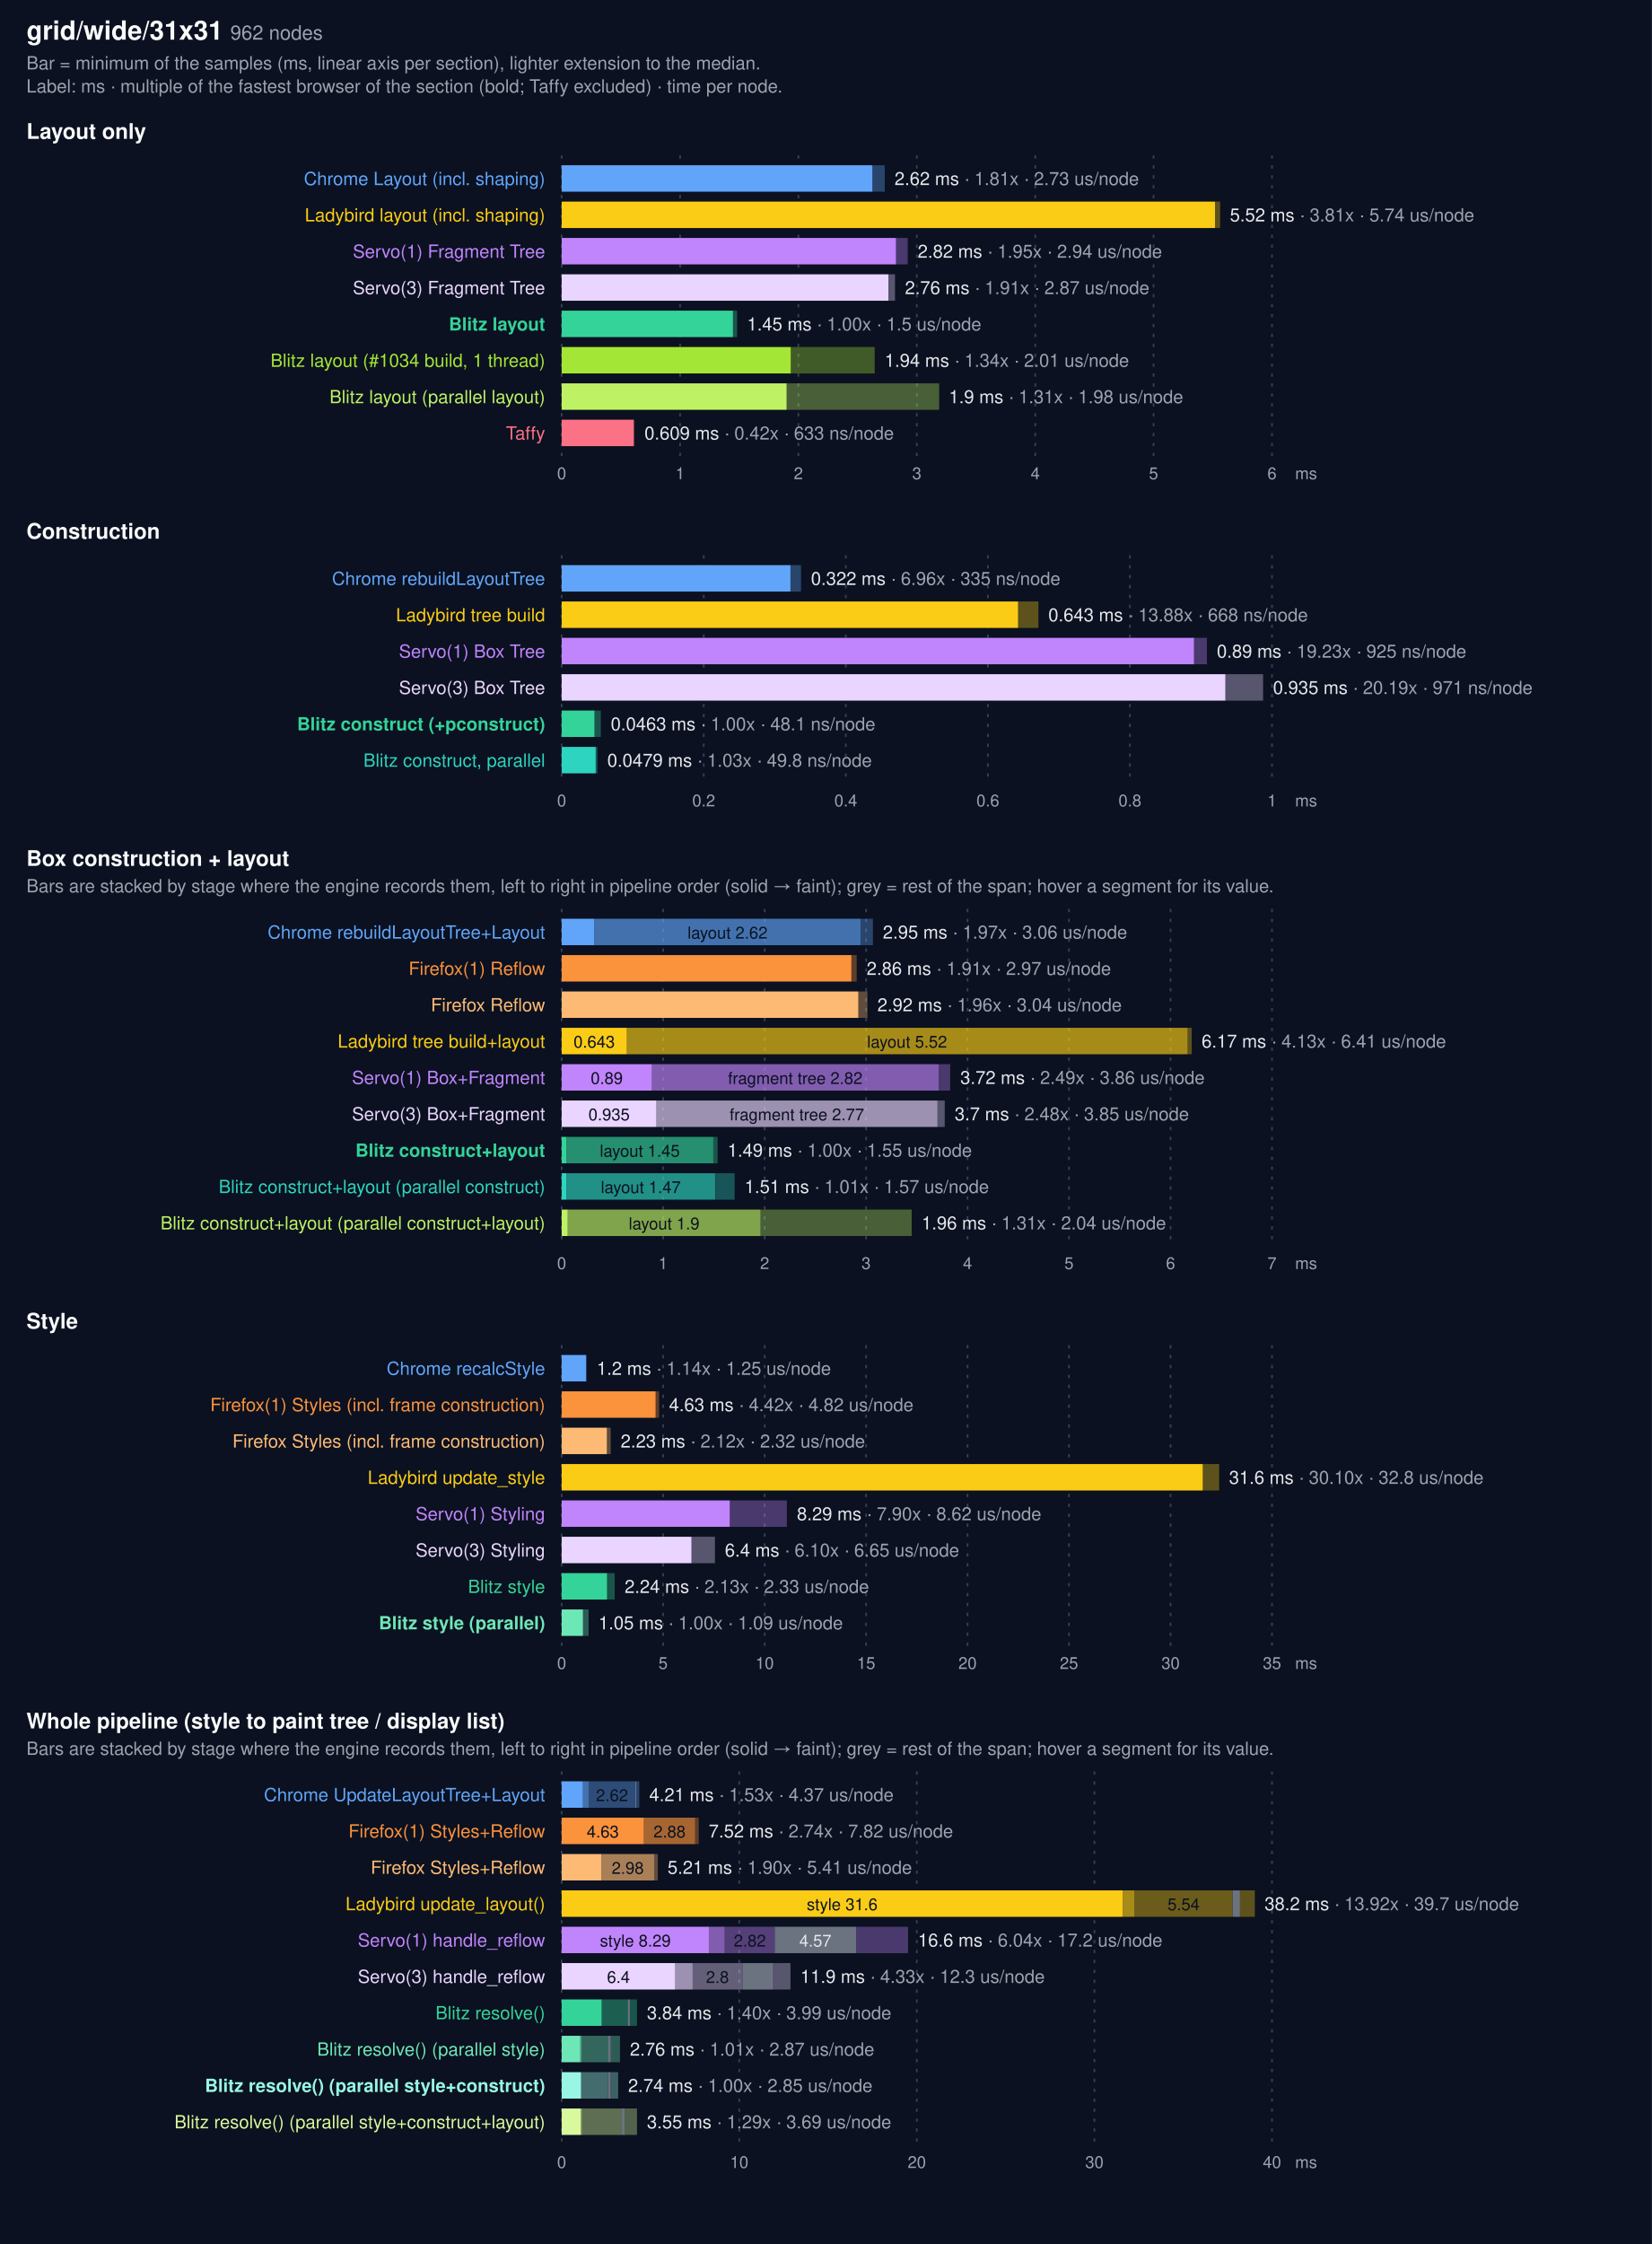
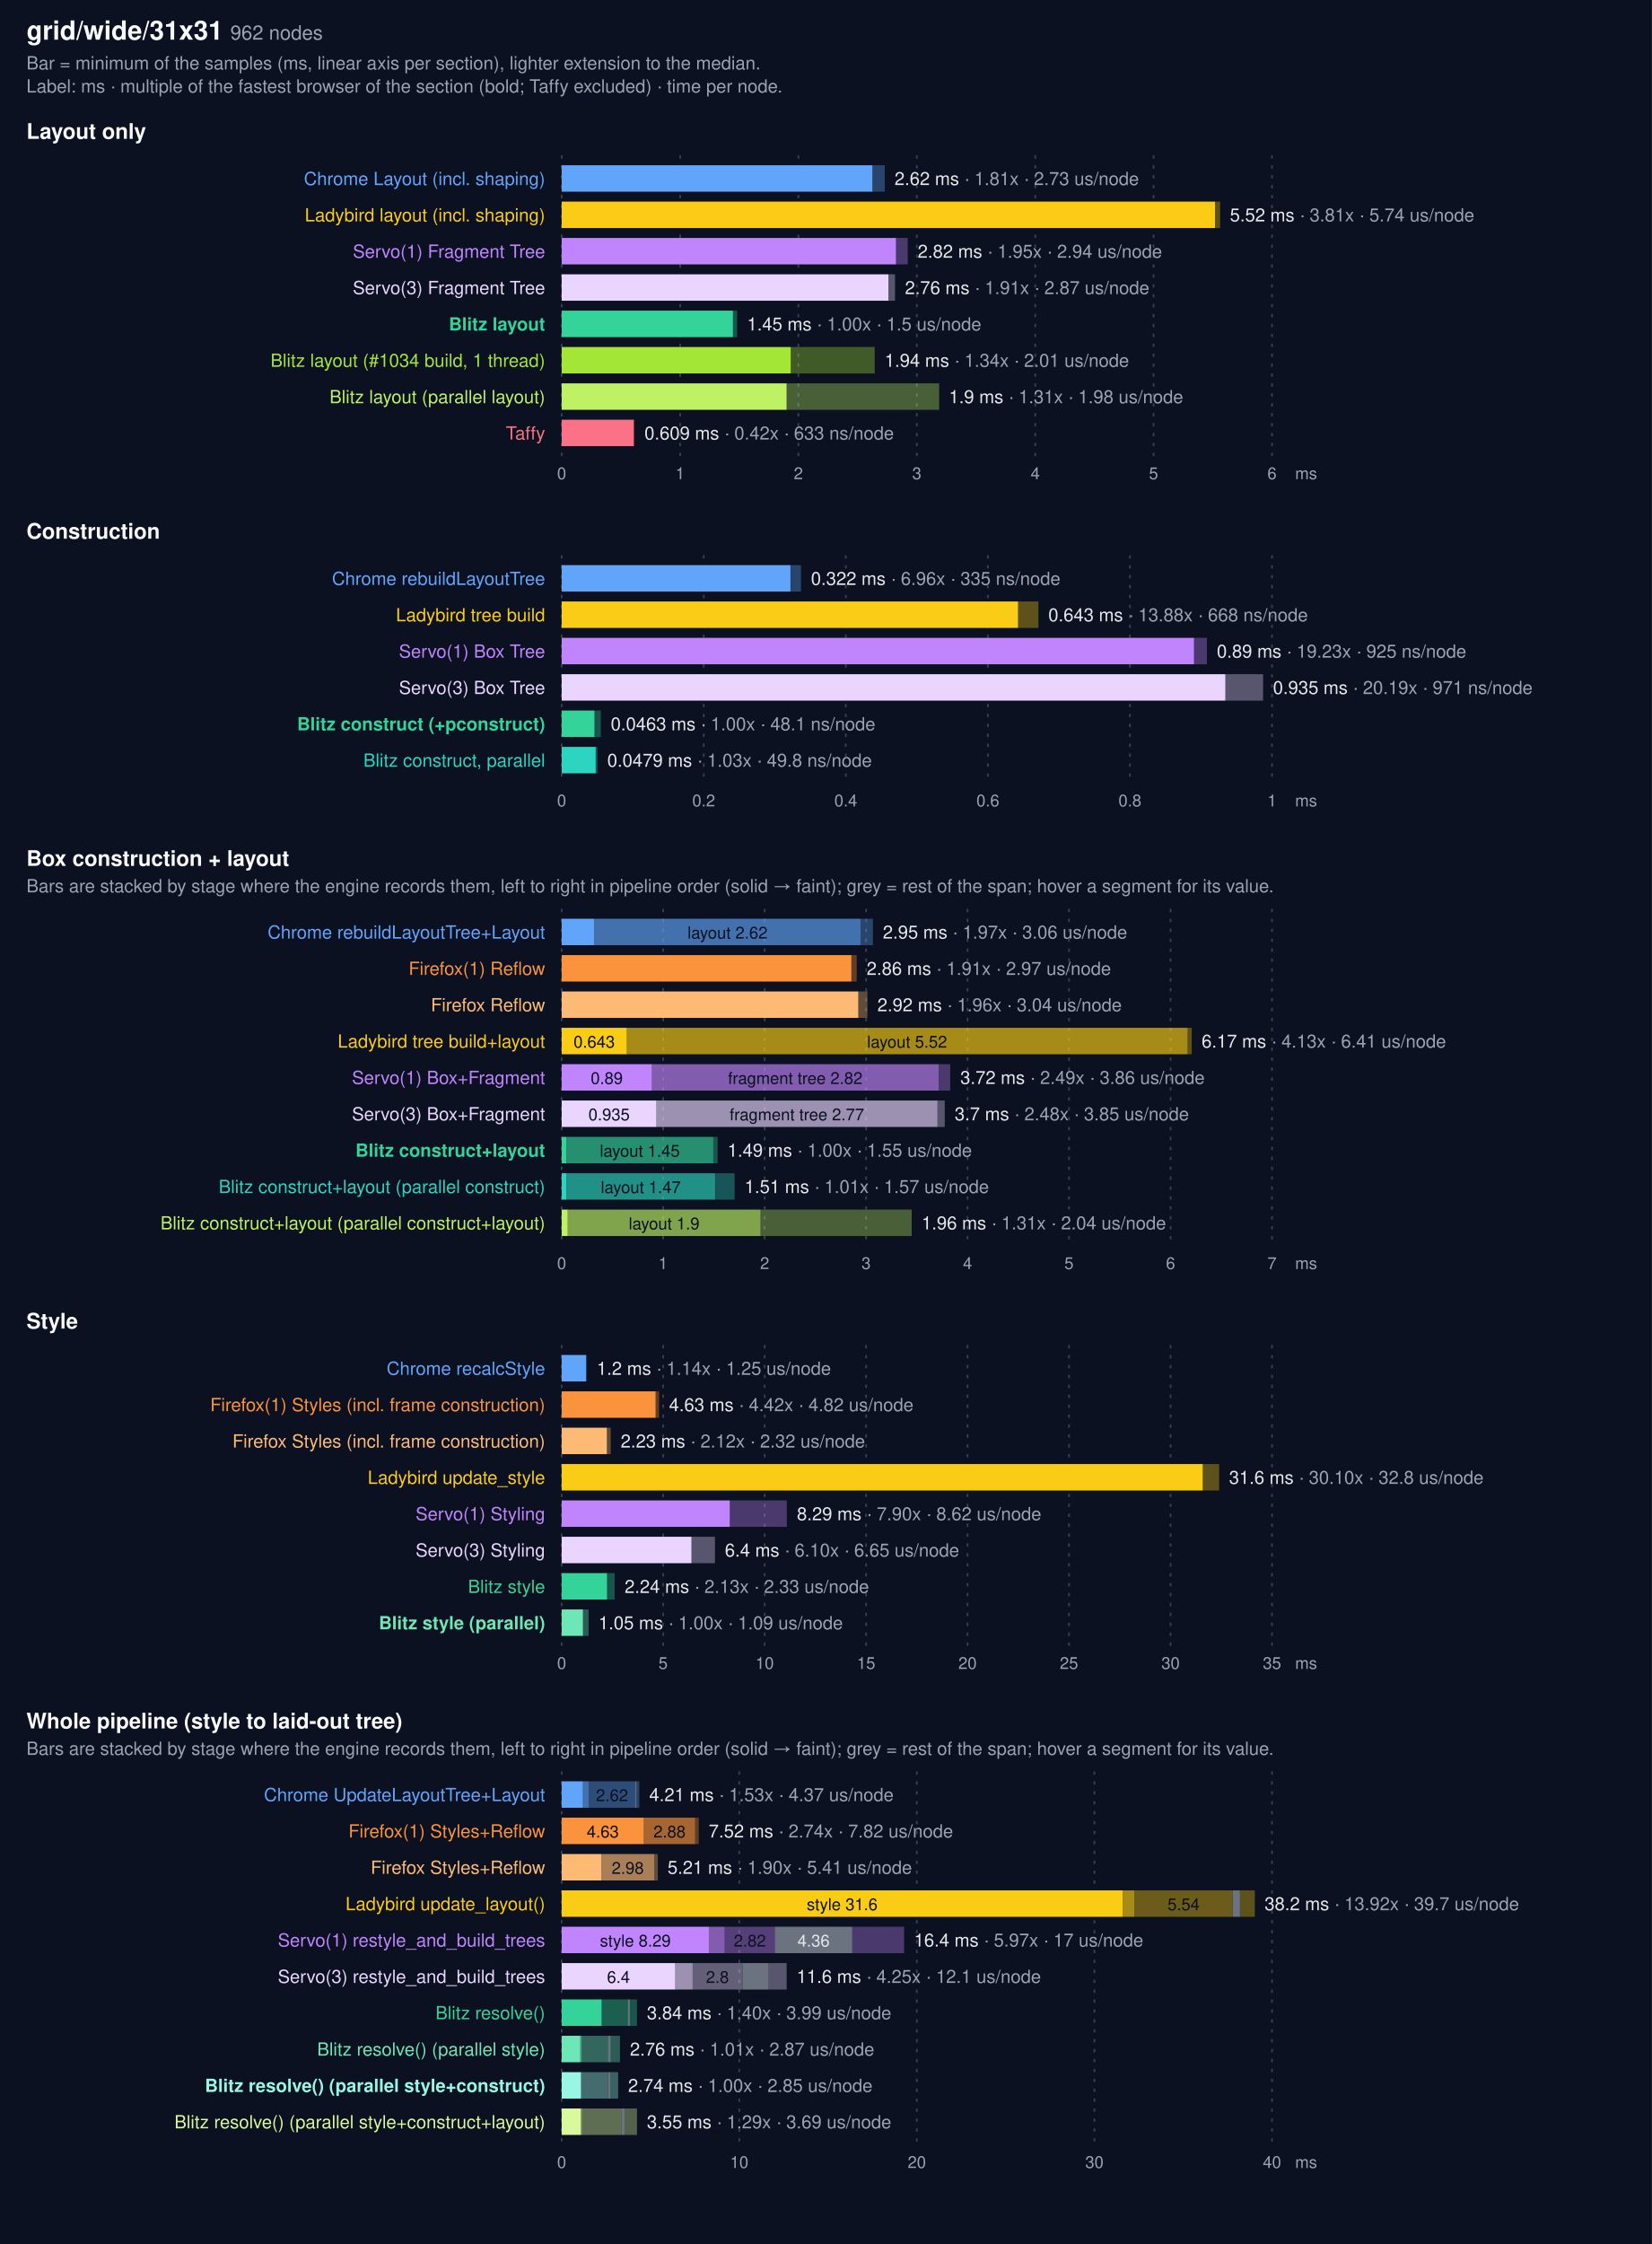
<svg xmlns="http://www.w3.org/2000/svg" width="1000" height="1358" viewBox="0 0 1000 1358" font-family="system-ui, -apple-system, Segoe UI, Helvetica, Arial, sans-serif">
  <rect width="1000" height="1358" fill="#0b1120" />
  <text x="16" y="24" fill="#f9fafb" font-size="16" font-weight="600">grid/wide/31x31 <tspan fill="#9ca3af" font-size="12" font-weight="400">962 nodes</tspan>
  </text>
  <text x="16" y="42" fill="#9ca3af" font-size="11">Bar = minimum of the samples (ms, linear axis per section), lighter extension to the median.</text>
  <text x="16" y="56" fill="#9ca3af" font-size="11">Label: ms · multiple of the fastest browser of the section (bold; Taffy excluded) · time per node.</text>
  <text x="16" y="84" fill="#f9fafb" font-size="13" font-weight="600">Layout only</text>
  <line x1="340.0" x2="340.0" y1="94" y2="276" stroke="#374151" stroke-dasharray="2 4" />
  <text x="340.0" y="290" fill="#9ca3af" font-size="10" text-anchor="middle">0</text>
  <line x1="411.7" x2="411.7" y1="94" y2="276" stroke="#374151" stroke-dasharray="2 4" />
  <text x="411.7" y="290" fill="#9ca3af" font-size="10" text-anchor="middle">1</text>
  <line x1="483.3" x2="483.3" y1="94" y2="276" stroke="#374151" stroke-dasharray="2 4" />
  <text x="483.3" y="290" fill="#9ca3af" font-size="10" text-anchor="middle">2</text>
  <line x1="555.0" x2="555.0" y1="94" y2="276" stroke="#374151" stroke-dasharray="2 4" />
  <text x="555.0" y="290" fill="#9ca3af" font-size="10" text-anchor="middle">3</text>
  <line x1="626.7" x2="626.7" y1="94" y2="276" stroke="#374151" stroke-dasharray="2 4" />
  <text x="626.7" y="290" fill="#9ca3af" font-size="10" text-anchor="middle">4</text>
  <line x1="698.3" x2="698.3" y1="94" y2="276" stroke="#374151" stroke-dasharray="2 4" />
  <text x="698.3" y="290" fill="#9ca3af" font-size="10" text-anchor="middle">5</text>
  <line x1="770.0" x2="770.0" y1="94" y2="276" stroke="#374151" stroke-dasharray="2 4" />
  <text x="770.0" y="290" fill="#9ca3af" font-size="10" text-anchor="middle">6</text>
  <text x="784" y="290" fill="#9ca3af" font-size="10">ms</text>
  <text x="330" y="112" fill="#60a5fa" font-size="11" text-anchor="end">Chrome Layout (incl. shaping)</text>
  <rect x="340" y="100" width="188.1" height="16" fill="#60a5fa" />
  <rect x="528.1" y="100" width="7.5" height="16" fill="#60a5fa" opacity="0.35" />
  <text x="541.5" y="112" fill="#e5e7eb" font-size="11">2.62 ms <tspan fill="#9ca3af">· 1.81x · 2.73 us/node</tspan>
  </text>
  <text x="330" y="134" fill="#facc15" font-size="11" text-anchor="end">Ladybird layout (incl. shaping)</text>
  <rect x="340" y="122" width="395.5" height="16" fill="#facc15" />
  <rect x="735.5" y="122" width="3.1" height="16" fill="#facc15" opacity="0.35" />
  <text x="744.5" y="134" fill="#e5e7eb" font-size="11">5.52 ms <tspan fill="#9ca3af">· 3.81x · 5.74 us/node</tspan>
  </text>
  <text x="330" y="156" fill="#c084fc" font-size="11" text-anchor="end">Servo(1) Fragment Tree</text>
  <rect x="340" y="144" width="202.4" height="16" fill="#c084fc" />
  <rect x="542.4" y="144" width="7.1" height="16" fill="#c084fc" opacity="0.35" />
  <text x="555.5" y="156" fill="#e5e7eb" font-size="11">2.82 ms <tspan fill="#9ca3af">· 1.95x · 2.94 us/node</tspan>
  </text>
  <text x="330" y="178" fill="#e9d5ff" font-size="11" text-anchor="end">Servo(3) Fragment Tree</text>
  <rect x="340" y="166" width="197.8" height="16" fill="#e9d5ff" />
  <rect x="537.8" y="166" width="4.0" height="16" fill="#e9d5ff" opacity="0.35" />
  <text x="547.8" y="178" fill="#e5e7eb" font-size="11">2.76 ms <tspan fill="#9ca3af">· 1.91x · 2.87 us/node</tspan>
  </text>
  <text x="330" y="200" fill="#34d399" font-size="11" text-anchor="end" font-weight="700">Blitz layout</text>
  <rect x="340" y="188" width="103.7" height="16" fill="#34d399" />
  <rect x="443.7" y="188" width="2.5" height="16" fill="#34d399" opacity="0.35" />
  <text x="452.2" y="200" fill="#e5e7eb" font-size="11">1.45 ms <tspan fill="#9ca3af">· 1.00x · 1.5 us/node</tspan>
  </text>
  <text x="330" y="222" fill="#a3e635" font-size="11" text-anchor="end">Blitz layout (#1034 build, 1 thread)</text>
  <rect x="340" y="210" width="138.7" height="16" fill="#a3e635" />
  <rect x="478.7" y="210" width="50.8" height="16" fill="#a3e635" opacity="0.35" />
  <text x="535.5" y="222" fill="#e5e7eb" font-size="11">1.94 ms <tspan fill="#9ca3af">· 1.34x · 2.01 us/node</tspan>
  </text>
  <text x="330" y="244" fill="#bef264" font-size="11" text-anchor="end">Blitz layout (parallel layout)</text>
  <rect x="340" y="232" width="136.2" height="16" fill="#bef264" />
  <rect x="476.2" y="232" width="92.3" height="16" fill="#bef264" opacity="0.35" />
  <text x="574.4" y="244" fill="#e5e7eb" font-size="11">1.9 ms <tspan fill="#9ca3af">· 1.31x · 1.98 us/node</tspan>
  </text>
  <text x="330" y="266" fill="#fb7185" font-size="11" text-anchor="end">Taffy</text>
  <rect x="340" y="254" width="43.6" height="16" fill="#fb7185" />
  <rect x="383.6" y="254" width="0.5" height="16" fill="#fb7185" opacity="0.35" />
  <text x="390.1" y="266" fill="#e5e7eb" font-size="11">0.609 ms <tspan fill="#9ca3af">· 0.42x · 633 ns/node</tspan>
  </text>
  <text x="16" y="326" fill="#f9fafb" font-size="13" font-weight="600">Construction</text>
  <line x1="340.0" x2="340.0" y1="336" y2="474" stroke="#374151" stroke-dasharray="2 4" />
  <text x="340.0" y="488" fill="#9ca3af" font-size="10" text-anchor="middle">0</text>
  <line x1="426.0" x2="426.0" y1="336" y2="474" stroke="#374151" stroke-dasharray="2 4" />
  <text x="426.0" y="488" fill="#9ca3af" font-size="10" text-anchor="middle">0.2</text>
  <line x1="512.0" x2="512.0" y1="336" y2="474" stroke="#374151" stroke-dasharray="2 4" />
  <text x="512.0" y="488" fill="#9ca3af" font-size="10" text-anchor="middle">0.4</text>
  <line x1="598.0" x2="598.0" y1="336" y2="474" stroke="#374151" stroke-dasharray="2 4" />
  <text x="598.0" y="488" fill="#9ca3af" font-size="10" text-anchor="middle">0.6</text>
  <line x1="684.0" x2="684.0" y1="336" y2="474" stroke="#374151" stroke-dasharray="2 4" />
  <text x="684.0" y="488" fill="#9ca3af" font-size="10" text-anchor="middle">0.8</text>
  <line x1="770.0" x2="770.0" y1="336" y2="474" stroke="#374151" stroke-dasharray="2 4" />
  <text x="770.0" y="488" fill="#9ca3af" font-size="10" text-anchor="middle">1</text>
  <text x="784" y="488" fill="#9ca3af" font-size="10">ms</text>
  <text x="330" y="354" fill="#60a5fa" font-size="11" text-anchor="end">Chrome rebuildLayoutTree</text>
  <rect x="340" y="342" width="138.5" height="16" fill="#60a5fa" />
  <rect x="478.5" y="342" width="6.4" height="16" fill="#60a5fa" opacity="0.35" />
  <text x="490.9" y="354" fill="#e5e7eb" font-size="11">0.322 ms <tspan fill="#9ca3af">· 6.96x · 335 ns/node</tspan>
  </text>
  <text x="330" y="376" fill="#facc15" font-size="11" text-anchor="end">Ladybird tree build</text>
  <rect x="340" y="364" width="276.3" height="16" fill="#facc15" />
  <rect x="616.3" y="364" width="12.3" height="16" fill="#facc15" opacity="0.35" />
  <text x="634.6" y="376" fill="#e5e7eb" font-size="11">0.643 ms <tspan fill="#9ca3af">· 13.88x · 668 ns/node</tspan>
  </text>
  <text x="330" y="398" fill="#c084fc" font-size="11" text-anchor="end">Servo(1) Box Tree</text>
  <rect x="340" y="386" width="382.8" height="16" fill="#c084fc" />
  <rect x="722.8" y="386" width="7.8" height="16" fill="#c084fc" opacity="0.35" />
  <text x="736.6" y="398" fill="#e5e7eb" font-size="11">0.89 ms <tspan fill="#9ca3af">· 19.23x · 925 ns/node</tspan>
  </text>
  <text x="330" y="420" fill="#e9d5ff" font-size="11" text-anchor="end">Servo(3) Box Tree</text>
  <rect x="340" y="408" width="401.8" height="16" fill="#e9d5ff" />
  <rect x="741.8" y="408" width="22.8" height="16" fill="#e9d5ff" opacity="0.35" />
  <text x="770.6" y="420" fill="#e5e7eb" font-size="11">0.935 ms <tspan fill="#9ca3af">· 20.19x · 971 ns/node</tspan>
  </text>
  <text x="330" y="442" fill="#34d399" font-size="11" text-anchor="end" font-weight="700">Blitz construct (+pconstruct)</text>
  <rect x="340" y="430" width="19.9" height="16" fill="#34d399" />
  <rect x="359.9" y="430" width="3.8" height="16" fill="#34d399" opacity="0.35" />
  <text x="369.7" y="442" fill="#e5e7eb" font-size="11">0.0463 ms <tspan fill="#9ca3af">· 1.00x · 48.1 ns/node</tspan>
  </text>
  <text x="330" y="464" fill="#2dd4bf" font-size="11" text-anchor="end">Blitz construct, parallel</text>
  <rect x="340" y="452" width="20.6" height="16" fill="#2dd4bf" />
  <rect x="360.6" y="452" width="1.1" height="16" fill="#2dd4bf" opacity="0.35" />
  <text x="367.6" y="464" fill="#e5e7eb" font-size="11">0.0479 ms <tspan fill="#9ca3af">· 1.03x · 49.8 ns/node</tspan>
  </text>
  <text x="16" y="524" fill="#f9fafb" font-size="13" font-weight="600">Box construction + layout</text>
  <text x="16" y="540" fill="#9ca3af" font-size="11">Bars are stacked by stage where the engine records them, left to right in pipeline order (solid → faint); grey = rest of the span; hover a segment for its value.</text>
  <line x1="340.0" x2="340.0" y1="550" y2="754" stroke="#374151" stroke-dasharray="2 4" />
  <text x="340.0" y="768" fill="#9ca3af" font-size="10" text-anchor="middle">0</text>
  <line x1="401.4" x2="401.4" y1="550" y2="754" stroke="#374151" stroke-dasharray="2 4" />
  <text x="401.4" y="768" fill="#9ca3af" font-size="10" text-anchor="middle">1</text>
  <line x1="462.9" x2="462.9" y1="550" y2="754" stroke="#374151" stroke-dasharray="2 4" />
  <text x="462.9" y="768" fill="#9ca3af" font-size="10" text-anchor="middle">2</text>
  <line x1="524.3" x2="524.3" y1="550" y2="754" stroke="#374151" stroke-dasharray="2 4" />
  <text x="524.3" y="768" fill="#9ca3af" font-size="10" text-anchor="middle">3</text>
  <line x1="585.7" x2="585.7" y1="550" y2="754" stroke="#374151" stroke-dasharray="2 4" />
  <text x="585.7" y="768" fill="#9ca3af" font-size="10" text-anchor="middle">4</text>
  <line x1="647.1" x2="647.1" y1="550" y2="754" stroke="#374151" stroke-dasharray="2 4" />
  <text x="647.1" y="768" fill="#9ca3af" font-size="10" text-anchor="middle">5</text>
  <line x1="708.6" x2="708.6" y1="550" y2="754" stroke="#374151" stroke-dasharray="2 4" />
  <text x="708.6" y="768" fill="#9ca3af" font-size="10" text-anchor="middle">6</text>
  <line x1="770.0" x2="770.0" y1="550" y2="754" stroke="#374151" stroke-dasharray="2 4" />
  <text x="770.0" y="768" fill="#9ca3af" font-size="10" text-anchor="middle">7</text>
  <text x="784" y="768" fill="#9ca3af" font-size="10">ms</text>
  <text x="330" y="568" fill="#60a5fa" font-size="11" text-anchor="end">Chrome rebuildLayoutTree+Layout</text>
  <rect x="340.0" y="556" width="19.8" height="16" fill="#60a5fa" opacity="1.0" />
  <rect x="359.8" y="556" width="161.2" height="16" fill="#60a5fa" opacity="0.65" />
  <text x="440.4" y="568" fill="#0b1120" font-size="10" text-anchor="middle">layout 2.62</text>
  <rect x="521.0" y="556" width="7.4" height="16" fill="#60a5fa" opacity="0.35" />
  <text x="534.4" y="568" fill="#e5e7eb" font-size="11">2.95 ms <tspan fill="#9ca3af">· 1.97x · 3.06 us/node</tspan>
  </text>
  <text x="330" y="590" fill="#fb923c" font-size="11" text-anchor="end">Firefox(1) Reflow</text>
  <rect x="340" y="578" width="175.4" height="16" fill="#fb923c" />
  <rect x="515.4" y="578" width="3.2" height="16" fill="#fb923c" opacity="0.35" />
  <text x="524.6" y="590" fill="#e5e7eb" font-size="11">2.86 ms <tspan fill="#9ca3af">· 1.91x · 2.97 us/node</tspan>
  </text>
  <text x="330" y="612" fill="#fdba74" font-size="11" text-anchor="end">Firefox Reflow</text>
  <rect x="340" y="600" width="179.6" height="16" fill="#fdba74" />
  <rect x="519.6" y="600" width="5.5" height="16" fill="#fdba74" opacity="0.35" />
  <text x="531.1" y="612" fill="#e5e7eb" font-size="11">2.92 ms <tspan fill="#9ca3af">· 1.96x · 3.04 us/node</tspan>
  </text>
  <text x="330" y="634" fill="#facc15" font-size="11" text-anchor="end">Ladybird tree build+layout</text>
  <rect x="340.0" y="622" width="39.5" height="16" fill="#facc15" opacity="1.0" />
  <text x="359.7" y="634" fill="#0b1120" font-size="10" text-anchor="middle">0.643</text>
  <rect x="379.5" y="622" width="339.3" height="16" fill="#facc15" opacity="0.65" />
  <text x="549.1" y="634" fill="#0b1120" font-size="10" text-anchor="middle">layout 5.52</text>
  <rect x="718.7" y="622" width="2.7" height="16" fill="#facc15" opacity="0.35" />
  <text x="727.4" y="634" fill="#e5e7eb" font-size="11">6.17 ms <tspan fill="#9ca3af">· 4.13x · 6.41 us/node</tspan>
  </text>
  <text x="330" y="656" fill="#c084fc" font-size="11" text-anchor="end">Servo(1) Box+Fragment</text>
  <rect x="340.0" y="644" width="54.7" height="16" fill="#c084fc" opacity="1.0" />
  <text x="367.3" y="656" fill="#0b1120" font-size="10" text-anchor="middle">0.89</text>
  <rect x="394.7" y="644" width="173.5" height="16" fill="#c084fc" opacity="0.65" />
  <text x="481.4" y="656" fill="#0b1120" font-size="10" text-anchor="middle">fragment tree 2.82</text>
  <rect x="568.2" y="644" width="7.0" height="16" fill="#c084fc" opacity="0.35" />
  <text x="581.3" y="656" fill="#e5e7eb" font-size="11">3.72 ms <tspan fill="#9ca3af">· 2.49x · 3.86 us/node</tspan>
  </text>
  <text x="330" y="678" fill="#e9d5ff" font-size="11" text-anchor="end">Servo(3) Box+Fragment</text>
  <rect x="340.0" y="666" width="57.4" height="16" fill="#e9d5ff" opacity="1.0" />
  <text x="368.7" y="678" fill="#0b1120" font-size="10" text-anchor="middle">0.935</text>
  <rect x="397.4" y="666" width="170.1" height="16" fill="#e9d5ff" opacity="0.65" />
  <text x="482.4" y="678" fill="#0b1120" font-size="10" text-anchor="middle">fragment tree 2.77</text>
  <rect x="567.5" y="666" width="4.4" height="16" fill="#e9d5ff" opacity="0.35" />
  <text x="577.9" y="678" fill="#e5e7eb" font-size="11">3.7 ms <tspan fill="#9ca3af">· 2.48x · 3.85 us/node</tspan>
  </text>
  <text x="330" y="700" fill="#34d399" font-size="11" text-anchor="end" font-weight="700">Blitz construct+layout</text>
  <rect x="340.0" y="688" width="2.9" height="16" fill="#34d399" opacity="1.0" />
  <rect x="342.9" y="688" width="88.9" height="16" fill="#34d399" opacity="0.65" />
  <text x="387.3" y="700" fill="#0b1120" font-size="10" text-anchor="middle">layout 1.45</text>
  <rect x="431.8" y="688" width="2.6" height="16" fill="#34d399" opacity="0.35" />
  <text x="440.4" y="700" fill="#e5e7eb" font-size="11">1.49 ms <tspan fill="#9ca3af">· 1.00x · 1.55 us/node</tspan>
  </text>
  <text x="330" y="722" fill="#2dd4bf" font-size="11" text-anchor="end">Blitz construct+layout (parallel construct)</text>
  <rect x="340.0" y="710" width="2.9" height="16" fill="#2dd4bf" opacity="1.0" />
  <rect x="342.9" y="710" width="90.0" height="16" fill="#2dd4bf" opacity="0.65" />
  <text x="387.9" y="722" fill="#0b1120" font-size="10" text-anchor="middle">layout 1.47</text>
  <rect x="433.0" y="710" width="11.7" height="16" fill="#2dd4bf" opacity="0.35" />
  <text x="450.7" y="722" fill="#e5e7eb" font-size="11">1.51 ms <tspan fill="#9ca3af">· 1.01x · 1.57 us/node</tspan>
  </text>
  <text x="330" y="744" fill="#bef264" font-size="11" text-anchor="end">Blitz construct+layout (parallel construct+layout)</text>
  <rect x="340.0" y="732" width="3.7" height="16" fill="#bef264" opacity="1.0" />
  <rect x="343.7" y="732" width="116.7" height="16" fill="#bef264" opacity="0.65" />
  <text x="402.0" y="744" fill="#0b1120" font-size="10" text-anchor="middle">layout 1.9</text>
  <rect x="460.4" y="732" width="91.5" height="16" fill="#bef264" opacity="0.35" />
  <text x="557.9" y="744" fill="#e5e7eb" font-size="11">1.96 ms <tspan fill="#9ca3af">· 1.31x · 2.04 us/node</tspan>
  </text>
  <text x="16" y="804" fill="#f9fafb" font-size="13" font-weight="600">Style</text>
  <line x1="340.0" x2="340.0" y1="814" y2="996" stroke="#374151" stroke-dasharray="2 4" />
  <text x="340.0" y="1010" fill="#9ca3af" font-size="10" text-anchor="middle">0</text>
  <line x1="401.4" x2="401.4" y1="814" y2="996" stroke="#374151" stroke-dasharray="2 4" />
  <text x="401.4" y="1010" fill="#9ca3af" font-size="10" text-anchor="middle">5</text>
  <line x1="462.9" x2="462.9" y1="814" y2="996" stroke="#374151" stroke-dasharray="2 4" />
  <text x="462.9" y="1010" fill="#9ca3af" font-size="10" text-anchor="middle">10</text>
  <line x1="524.3" x2="524.3" y1="814" y2="996" stroke="#374151" stroke-dasharray="2 4" />
  <text x="524.3" y="1010" fill="#9ca3af" font-size="10" text-anchor="middle">15</text>
  <line x1="585.7" x2="585.7" y1="814" y2="996" stroke="#374151" stroke-dasharray="2 4" />
  <text x="585.7" y="1010" fill="#9ca3af" font-size="10" text-anchor="middle">20</text>
  <line x1="647.1" x2="647.1" y1="814" y2="996" stroke="#374151" stroke-dasharray="2 4" />
  <text x="647.1" y="1010" fill="#9ca3af" font-size="10" text-anchor="middle">25</text>
  <line x1="708.6" x2="708.6" y1="814" y2="996" stroke="#374151" stroke-dasharray="2 4" />
  <text x="708.6" y="1010" fill="#9ca3af" font-size="10" text-anchor="middle">30</text>
  <line x1="770.0" x2="770.0" y1="814" y2="996" stroke="#374151" stroke-dasharray="2 4" />
  <text x="770.0" y="1010" fill="#9ca3af" font-size="10" text-anchor="middle">35</text>
  <text x="784" y="1010" fill="#9ca3af" font-size="10">ms</text>
  <text x="330" y="832" fill="#60a5fa" font-size="11" text-anchor="end">Chrome recalcStyle</text>
  <rect x="340" y="820" width="14.7" height="16" fill="#60a5fa" />
  <rect x="354.7" y="820" width="0.5" height="16" fill="#60a5fa" opacity="0.35" />
  <text x="361.2" y="832" fill="#e5e7eb" font-size="11">1.2 ms <tspan fill="#9ca3af">· 1.14x · 1.25 us/node</tspan>
  </text>
  <text x="330" y="854" fill="#fb923c" font-size="11" text-anchor="end">Firefox(1) Styles (incl. frame construction)</text>
  <rect x="340" y="842" width="56.9" height="16" fill="#fb923c" />
  <rect x="396.9" y="842" width="2.1" height="16" fill="#fb923c" opacity="0.35" />
  <text x="405.0" y="854" fill="#e5e7eb" font-size="11">4.63 ms <tspan fill="#9ca3af">· 4.42x · 4.82 us/node</tspan>
  </text>
  <text x="330" y="876" fill="#fdba74" font-size="11" text-anchor="end">Firefox Styles (incl. frame construction)</text>
  <rect x="340" y="864" width="27.4" height="16" fill="#fdba74" />
  <rect x="367.4" y="864" width="2.3" height="16" fill="#fdba74" opacity="0.35" />
  <text x="375.7" y="876" fill="#e5e7eb" font-size="11">2.23 ms <tspan fill="#9ca3af">· 2.12x · 2.32 us/node</tspan>
  </text>
  <text x="330" y="898" fill="#facc15" font-size="11" text-anchor="end">Ladybird update_style</text>
  <rect x="340" y="886" width="388.1" height="16" fill="#facc15" />
  <rect x="728.1" y="886" width="9.9" height="16" fill="#facc15" opacity="0.35" />
  <text x="744.0" y="898" fill="#e5e7eb" font-size="11">31.6 ms <tspan fill="#9ca3af">· 30.10x · 32.8 us/node</tspan>
  </text>
  <text x="330" y="920" fill="#c084fc" font-size="11" text-anchor="end">Servo(1) Styling</text>
  <rect x="340" y="908" width="101.8" height="16" fill="#c084fc" />
  <rect x="441.8" y="908" width="34.5" height="16" fill="#c084fc" opacity="0.35" />
  <text x="482.4" y="920" fill="#e5e7eb" font-size="11">8.29 ms <tspan fill="#9ca3af">· 7.90x · 8.62 us/node</tspan>
  </text>
  <text x="330" y="942" fill="#e9d5ff" font-size="11" text-anchor="end">Servo(3) Styling</text>
  <rect x="340" y="930" width="78.6" height="16" fill="#e9d5ff" />
  <rect x="418.6" y="930" width="14.2" height="16" fill="#e9d5ff" opacity="0.35" />
  <text x="438.8" y="942" fill="#e5e7eb" font-size="11">6.4 ms <tspan fill="#9ca3af">· 6.10x · 6.65 us/node</tspan>
  </text>
  <text x="330" y="964" fill="#34d399" font-size="11" text-anchor="end">Blitz style</text>
  <rect x="340" y="952" width="27.5" height="16" fill="#34d399" />
  <rect x="367.5" y="952" width="4.6" height="16" fill="#34d399" opacity="0.35" />
  <text x="378.1" y="964" fill="#e5e7eb" font-size="11">2.24 ms <tspan fill="#9ca3af">· 2.13x · 2.33 us/node</tspan>
  </text>
  <text x="330" y="986" fill="#6ee7b7" font-size="11" text-anchor="end" font-weight="700">Blitz style (parallel)</text>
  <rect x="340" y="974" width="12.9" height="16" fill="#6ee7b7" />
  <rect x="352.9" y="974" width="3.4" height="16" fill="#6ee7b7" opacity="0.35" />
  <text x="362.3" y="986" fill="#e5e7eb" font-size="11">1.05 ms <tspan fill="#9ca3af">· 1.00x · 1.09 us/node</tspan>
  </text>
-   <text x="16" y="1046" fill="#f9fafb" font-size="13" font-weight="600">Whole pipeline (style to paint tree / display list)</text>
+   <text x="16" y="1046" fill="#f9fafb" font-size="13" font-weight="600">Whole pipeline (style to laid-out tree)</text>
  <text x="16" y="1062" fill="#9ca3af" font-size="11">Bars are stacked by stage where the engine records them, left to right in pipeline order (solid → faint); grey = rest of the span; hover a segment for its value.</text>
  <line x1="340.0" x2="340.0" y1="1072" y2="1298" stroke="#374151" stroke-dasharray="2 4" />
  <text x="340.0" y="1312" fill="#9ca3af" font-size="10" text-anchor="middle">0</text>
  <line x1="447.5" x2="447.5" y1="1072" y2="1298" stroke="#374151" stroke-dasharray="2 4" />
  <text x="447.5" y="1312" fill="#9ca3af" font-size="10" text-anchor="middle">10</text>
  <line x1="555.0" x2="555.0" y1="1072" y2="1298" stroke="#374151" stroke-dasharray="2 4" />
  <text x="555.0" y="1312" fill="#9ca3af" font-size="10" text-anchor="middle">20</text>
  <line x1="662.5" x2="662.5" y1="1072" y2="1298" stroke="#374151" stroke-dasharray="2 4" />
  <text x="662.5" y="1312" fill="#9ca3af" font-size="10" text-anchor="middle">30</text>
  <line x1="770.0" x2="770.0" y1="1072" y2="1298" stroke="#374151" stroke-dasharray="2 4" />
  <text x="770.0" y="1312" fill="#9ca3af" font-size="10" text-anchor="middle">40</text>
  <text x="784" y="1312" fill="#9ca3af" font-size="10">ms</text>
  <text x="330" y="1090" fill="#60a5fa" font-size="11" text-anchor="end">Chrome UpdateLayoutTree+Layout</text>
  <rect x="340.0" y="1078" width="12.9" height="16" fill="#60a5fa" opacity="1.0" />
  <rect x="352.9" y="1078" width="3.5" height="16" fill="#60a5fa" opacity="0.65" />
  <rect x="356.4" y="1078" width="28.2" height="16" fill="#60a5fa" opacity="0.4" />
  <text x="370.5" y="1090" fill="#0b1120" font-size="10" text-anchor="middle">2.62</text>
  <rect x="384.6" y="1078" width="0.6" height="16" fill="#6b7280" opacity="1.0" />
  <rect x="385.2" y="1078" width="1.8" height="16" fill="#60a5fa" opacity="0.35" />
  <text x="393.0" y="1090" fill="#e5e7eb" font-size="11">4.21 ms <tspan fill="#9ca3af">· 1.53x · 4.37 us/node</tspan>
  </text>
  <text x="330" y="1112" fill="#fb923c" font-size="11" text-anchor="end">Firefox(1) Styles+Reflow</text>
  <rect x="340.0" y="1100" width="49.8" height="16" fill="#fb923c" opacity="1.0" />
  <text x="364.9" y="1112" fill="#0b1120" font-size="10" text-anchor="middle">4.63</text>
  <rect x="389.8" y="1100" width="31.0" height="16" fill="#fb923c" opacity="0.65" />
  <text x="405.3" y="1112" fill="#0b1120" font-size="10" text-anchor="middle">2.88</text>
  <rect x="420.8" y="1100" width="0.0" height="16" fill="#6b7280" opacity="1.0" />
  <rect x="420.8" y="1100" width="2.2" height="16" fill="#fb923c" opacity="0.35" />
  <text x="429.0" y="1112" fill="#e5e7eb" font-size="11">7.52 ms <tspan fill="#9ca3af">· 2.74x · 7.82 us/node</tspan>
  </text>
  <text x="330" y="1134" fill="#fdba74" font-size="11" text-anchor="end">Firefox Styles+Reflow</text>
  <rect x="340.0" y="1122" width="24.0" height="16" fill="#fdba74" opacity="1.0" />
  <rect x="364.0" y="1122" width="32.0" height="16" fill="#fdba74" opacity="0.65" />
  <text x="380.0" y="1134" fill="#0b1120" font-size="10" text-anchor="middle">2.98</text>
  <rect x="396.0" y="1122" width="0.0" height="16" fill="#6b7280" opacity="1.0" />
  <rect x="396.0" y="1122" width="2.2" height="16" fill="#fdba74" opacity="0.35" />
  <text x="404.1" y="1134" fill="#e5e7eb" font-size="11">5.21 ms <tspan fill="#9ca3af">· 1.90x · 5.41 us/node</tspan>
  </text>
  <text x="330" y="1156" fill="#facc15" font-size="11" text-anchor="end">Ladybird update_layout()</text>
  <rect x="340.0" y="1144" width="339.6" height="16" fill="#facc15" opacity="1.0" />
  <text x="509.8" y="1156" fill="#0b1120" font-size="10" text-anchor="middle">style 31.6</text>
  <rect x="679.6" y="1144" width="7.1" height="16" fill="#facc15" opacity="0.65" />
  <rect x="686.7" y="1144" width="59.5" height="16" fill="#facc15" opacity="0.4" />
  <text x="716.5" y="1156" fill="#0b1120" font-size="10" text-anchor="middle">5.54</text>
  <rect x="746.2" y="1144" width="4.4" height="16" fill="#6b7280" opacity="1.0" />
  <rect x="750.6" y="1144" width="9.0" height="16" fill="#facc15" opacity="0.35" />
  <text x="765.5" y="1156" fill="#e5e7eb" font-size="11">38.2 ms <tspan fill="#9ca3af">· 13.92x · 39.7 us/node</tspan>
  </text>
-   <text x="330" y="1178" fill="#c084fc" font-size="11" text-anchor="end">Servo(1) handle_reflow</text>
+   <text x="330" y="1178" fill="#c084fc" font-size="11" text-anchor="end">Servo(1) restyle_and_build_trees</text>
  <rect x="340.0" y="1166" width="89.1" height="16" fill="#c084fc" opacity="1.0" />
  <text x="384.6" y="1178" fill="#0b1120" font-size="10" text-anchor="middle">style 8.29</text>
  <rect x="429.1" y="1166" width="9.6" height="16" fill="#c084fc" opacity="0.65" />
  <rect x="438.7" y="1166" width="30.4" height="16" fill="#c084fc" opacity="0.4" />
  <text x="453.9" y="1178" fill="#0b1120" font-size="10" text-anchor="middle">2.82</text>
-   <rect x="469.0" y="1166" width="49.2" height="16" fill="#6b7280" opacity="1.0" />
-   <text x="493.6" y="1178" fill="#e5e7eb" font-size="10" text-anchor="middle">4.57</text>
-   <rect x="518.2" y="1166" width="31.5" height="16" fill="#c084fc" opacity="0.35" />
-   <text x="555.7" y="1178" fill="#e5e7eb" font-size="11">16.6 ms <tspan fill="#9ca3af">· 6.04x · 17.2 us/node</tspan>
-   </text>
-   <text x="330" y="1200" fill="#e9d5ff" font-size="11" text-anchor="end">Servo(3) handle_reflow</text>
+   <rect x="469.0" y="1166" width="46.9" height="16" fill="#6b7280" opacity="1.0" />
+   <text x="492.5" y="1178" fill="#e5e7eb" font-size="10" text-anchor="middle">4.36</text>
+   <rect x="515.9" y="1166" width="31.4" height="16" fill="#c084fc" opacity="0.35" />
+   <text x="553.3" y="1178" fill="#e5e7eb" font-size="11">16.4 ms <tspan fill="#9ca3af">· 5.97x · 17 us/node</tspan>
+   </text>
+   <text x="330" y="1200" fill="#e9d5ff" font-size="11" text-anchor="end">Servo(3) restyle_and_build_trees</text>
  <rect x="340.0" y="1188" width="68.8" height="16" fill="#e9d5ff" opacity="1.0" />
  <text x="374.4" y="1200" fill="#0b1120" font-size="10" text-anchor="middle">6.4</text>
  <rect x="408.8" y="1188" width="10.5" height="16" fill="#e9d5ff" opacity="0.65" />
  <rect x="419.3" y="1188" width="30.1" height="16" fill="#e9d5ff" opacity="0.4" />
  <text x="434.3" y="1200" fill="#0b1120" font-size="10" text-anchor="middle">2.8</text>
-   <rect x="449.4" y="1188" width="18.3" height="16" fill="#6b7280" opacity="1.0" />
-   <rect x="467.6" y="1188" width="10.9" height="16" fill="#e9d5ff" opacity="0.35" />
-   <text x="484.5" y="1200" fill="#e5e7eb" font-size="11">11.9 ms <tspan fill="#9ca3af">· 4.33x · 12.3 us/node</tspan>
+   <rect x="449.4" y="1188" width="15.8" height="16" fill="#6b7280" opacity="1.0" />
+   <rect x="465.2" y="1188" width="11.0" height="16" fill="#e9d5ff" opacity="0.35" />
+   <text x="482.2" y="1200" fill="#e5e7eb" font-size="11">11.6 ms <tspan fill="#9ca3af">· 4.25x · 12.1 us/node</tspan>
  </text>
  <text x="330" y="1222" fill="#34d399" font-size="11" text-anchor="end">Blitz resolve()</text>
  <rect x="340.0" y="1210" width="24.1" height="16" fill="#34d399" opacity="1.0" />
  <rect x="364.1" y="1210" width="0.5" height="16" fill="#34d399" opacity="0.65" />
  <rect x="364.6" y="1210" width="15.6" height="16" fill="#34d399" opacity="0.4" />
  <rect x="380.1" y="1210" width="1.2" height="16" fill="#6b7280" opacity="1.0" />
  <rect x="381.3" y="1210" width="4.3" height="16" fill="#34d399" opacity="0.35" />
  <text x="391.6" y="1222" fill="#e5e7eb" font-size="11">3.84 ms <tspan fill="#9ca3af">· 1.40x · 3.99 us/node</tspan>
  </text>
  <text x="330" y="1244" fill="#6ee7b7" font-size="11" text-anchor="end">Blitz resolve() (parallel style)</text>
  <rect x="340.0" y="1232" width="11.3" height="16" fill="#6ee7b7" opacity="1.0" />
  <rect x="351.3" y="1232" width="0.9" height="16" fill="#6ee7b7" opacity="0.65" />
  <rect x="352.2" y="1232" width="16.1" height="16" fill="#6ee7b7" opacity="0.4" />
  <rect x="368.2" y="1232" width="1.5" height="16" fill="#6b7280" opacity="1.0" />
  <rect x="369.7" y="1232" width="5.6" height="16" fill="#6ee7b7" opacity="0.35" />
  <text x="381.3" y="1244" fill="#e5e7eb" font-size="11">2.76 ms <tspan fill="#9ca3af">· 1.01x · 2.87 us/node</tspan>
  </text>
  <text x="330" y="1266" fill="#99f6e4" font-size="11" text-anchor="end" font-weight="700">Blitz resolve() (parallel style+construct)</text>
  <rect x="340.0" y="1254" width="11.5" height="16" fill="#99f6e4" opacity="1.0" />
  <rect x="351.5" y="1254" width="0.6" height="16" fill="#99f6e4" opacity="0.65" />
  <rect x="352.1" y="1254" width="15.9" height="16" fill="#99f6e4" opacity="0.4" />
  <rect x="368.0" y="1254" width="1.5" height="16" fill="#6b7280" opacity="1.0" />
  <rect x="369.5" y="1254" width="4.7" height="16" fill="#99f6e4" opacity="0.35" />
  <text x="380.2" y="1266" fill="#e5e7eb" font-size="11">2.74 ms <tspan fill="#9ca3af">· 1.00x · 2.85 us/node</tspan>
  </text>
  <text x="330" y="1288" fill="#d9f99d" font-size="11" text-anchor="end">Blitz resolve() (parallel style+construct+layout)</text>
  <rect x="340.0" y="1276" width="11.6" height="16" fill="#d9f99d" opacity="1.0" />
  <rect x="351.6" y="1276" width="0.8" height="16" fill="#d9f99d" opacity="0.65" />
  <rect x="352.5" y="1276" width="23.9" height="16" fill="#d9f99d" opacity="0.4" />
  <rect x="376.4" y="1276" width="1.7" height="16" fill="#6b7280" opacity="1.0" />
  <rect x="378.1" y="1276" width="7.5" height="16" fill="#d9f99d" opacity="0.35" />
  <text x="391.6" y="1288" fill="#e5e7eb" font-size="11">3.55 ms <tspan fill="#9ca3af">· 1.29x · 3.69 us/node</tspan>
  </text>
</svg>
